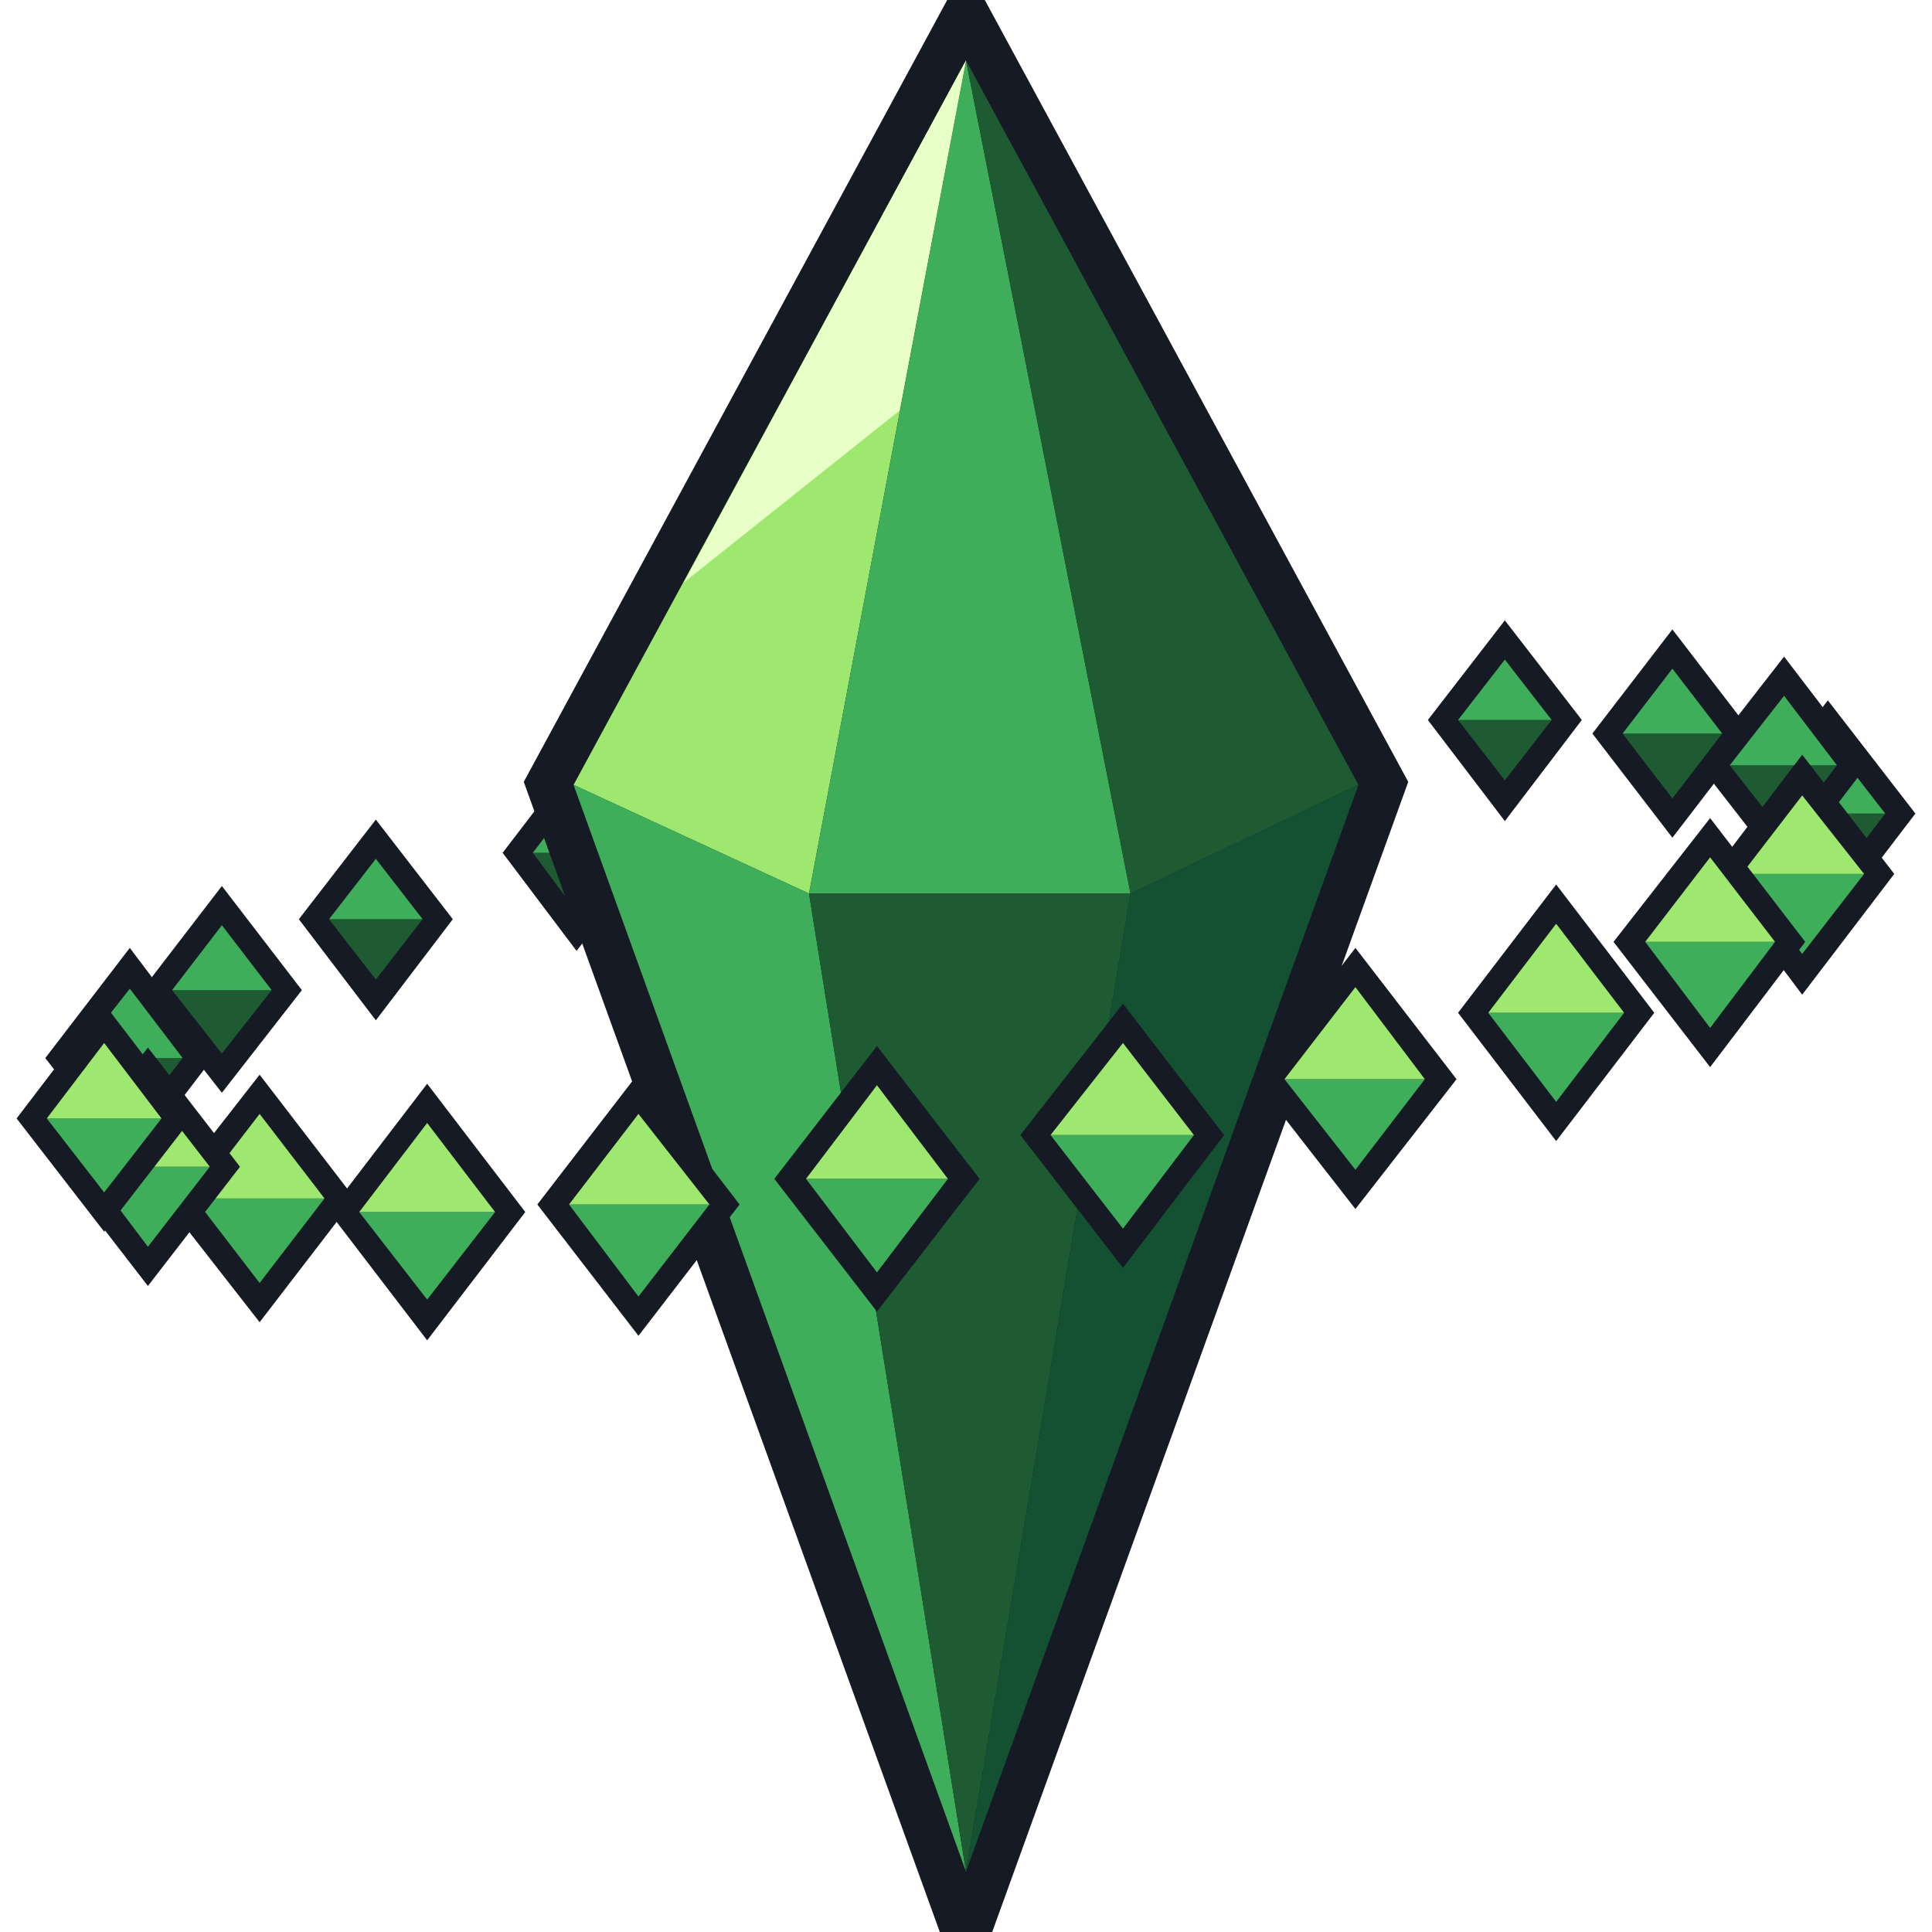
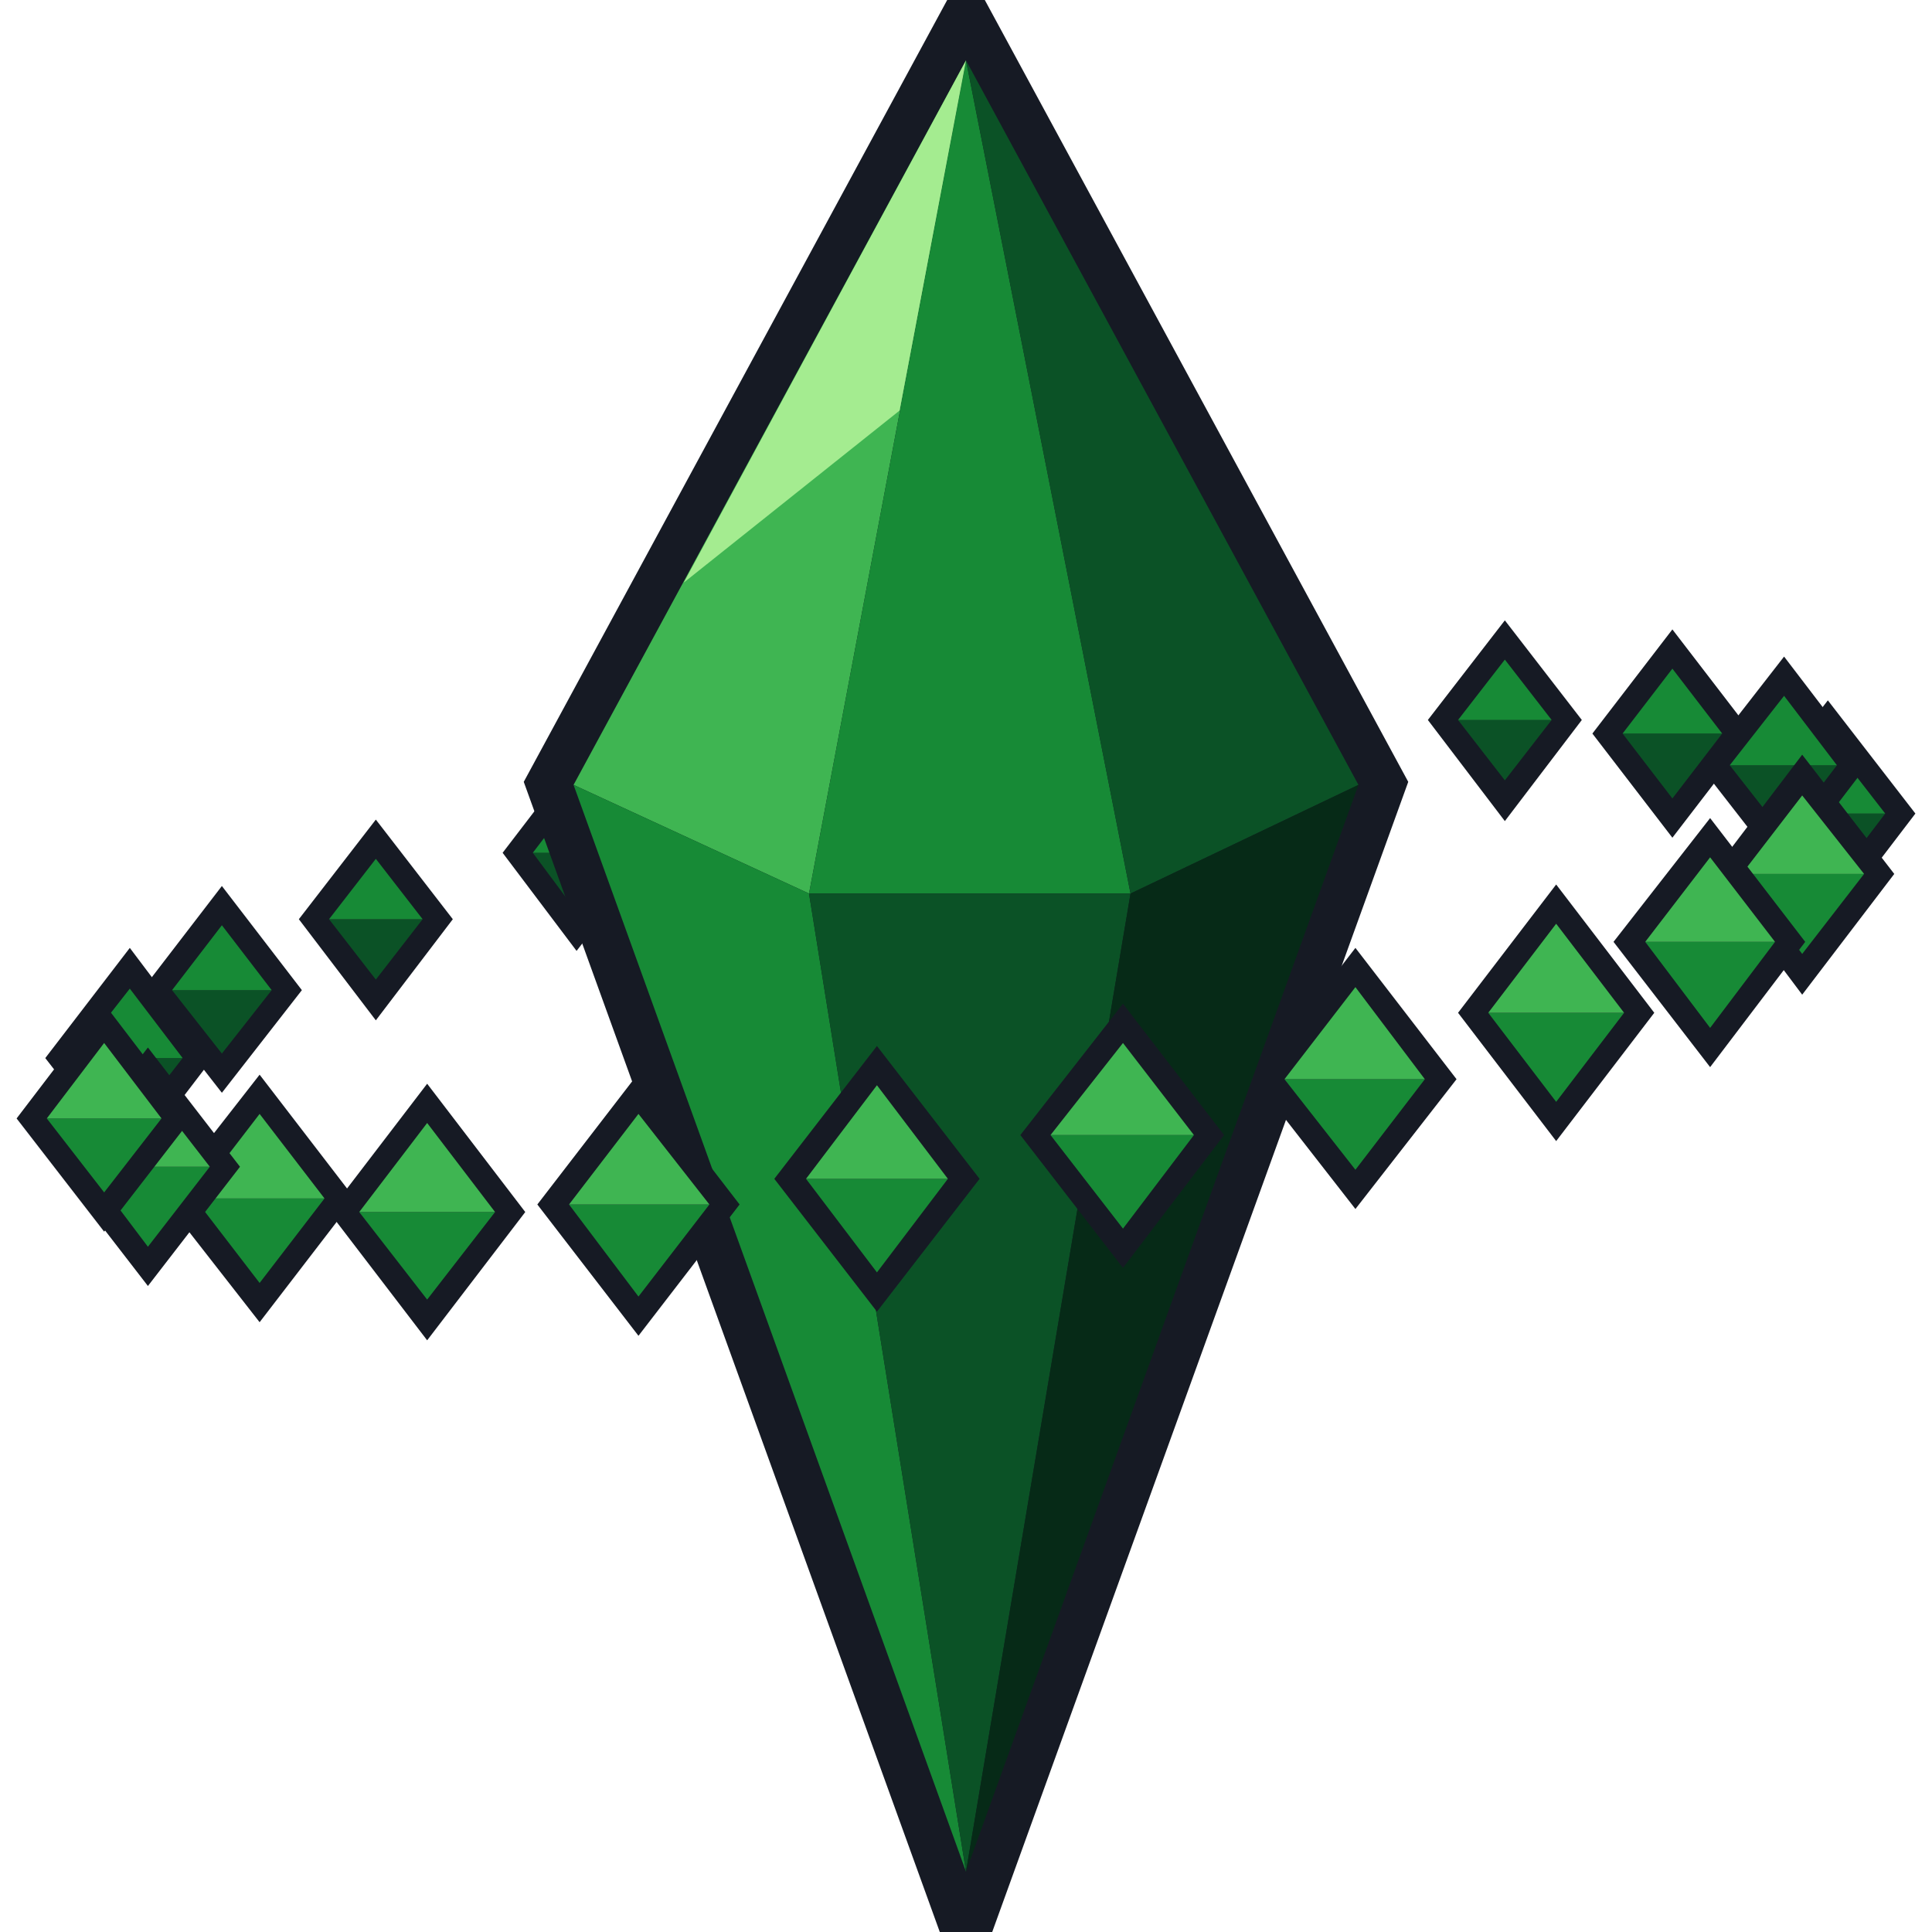
<svg xmlns="http://www.w3.org/2000/svg" viewBox="0 0 128 128" width="128" height="128">
  <polygon fill="#161a24" points="121.1,46.4 126.9,53.9 121.1,61.5 115.3,53.9" />
-   <polygon fill="#1e5a32" points="121.1,53.9 124.9,53.9 121.1,58.9 117.3,53.9" />
-   <polygon fill="#3fae5a" points="121.1,53.9 117.3,53.9 121.1,49 124.9,53.9" />
+   <polygon fill="#0b5226" points="121.1,53.9 124.9,53.9 121.1,58.9 117.3,53.9" />
+   <polygon fill="#178a36" points="121.1,53.9 117.3,53.9 121.1,49 124.9,53.9" />
  <polygon fill="#161a24" points="8.6,62.8 14.1,70.1 8.6,77.3 3,70.1" />
-   <polygon fill="#1e5a32" points="8.6,70.1 12.1,70.1 8.6,74.6 5,70.1" />
-   <polygon fill="#3fae5a" points="8.6,70.1 5,70.1 8.6,65.5 12.1,70.1" />
+   <polygon fill="#0b5226" points="8.6,70.1 12.1,70.1 8.6,74.6 5,70.1" />
+   <polygon fill="#178a36" points="8.6,70.1 5,70.1 8.6,65.5 12.1,70.1" />
  <polygon fill="#161a24" points="14.7,58.7 20,65.6 14.7,72.4 9.4,65.6" />
-   <polygon fill="#1e5a32" points="14.7,65.6 18,65.6 14.7,69.8 11.4,65.6" />
-   <polygon fill="#3fae5a" points="14.7,65.6 11.4,65.6 14.7,61.3 18,65.6" />
+   <polygon fill="#0b5226" points="14.7,65.6 18,65.6 14.7,69.8 11.4,65.6" />
+   <polygon fill="#178a36" points="14.7,65.6 11.4,65.6 14.7,61.3 18,65.6" />
  <polygon fill="#161a24" points="24.9,54.3 30,60.9 24.9,67.6 19.8,60.9" />
-   <polygon fill="#1e5a32" points="24.9,60.9 28,60.9 24.9,64.9 21.8,60.9" />
-   <polygon fill="#3fae5a" points="24.9,60.9 21.8,60.9 24.9,56.9 28,60.9" />
+   <polygon fill="#0b5226" points="24.9,60.9 28,60.9 24.9,64.9 21.8,60.9" />
+   <polygon fill="#178a36" points="24.9,60.9 21.8,60.9 24.9,56.9 28,60.9" />
  <polygon fill="#161a24" points="38.2,50.1 43.2,56.5 38.2,63 33.3,56.5" />
-   <polygon fill="#1e5a32" points="38.2,56.5 41.2,56.5 38.2,60.4 35.3,56.5" />
-   <polygon fill="#3fae5a" points="38.2,56.5 35.3,56.5 38.2,52.7 41.2,56.5" />
+   <polygon fill="#0b5226" points="38.2,56.5 41.2,56.5 38.2,60.4 35.3,56.5" />
+   <polygon fill="#178a36" points="38.2,56.5 35.3,56.5 38.2,52.7 41.2,56.5" />
  <polygon fill="#161a24" points="53.6,46.4 58.5,52.8 53.6,59.1 48.8,52.8" />
-   <polygon fill="#1e5a32" points="53.6,52.8 56.5,52.8 53.6,56.5 50.8,52.8" />
-   <polygon fill="#3fae5a" points="53.6,52.8 50.8,52.8 53.6,49 56.5,52.8" />
+   <polygon fill="#0b5226" points="53.6,52.8 56.5,52.8 53.6,56.5 50.8,52.8" />
+   <polygon fill="#178a36" points="53.6,52.8 50.8,52.8 53.6,49 56.5,52.8" />
  <polygon fill="#161a24" points="69.9,43.6 74.8,49.9 69.9,56.2 65,49.9" />
-   <polygon fill="#1e5a32" points="69.9,49.9 72.8,49.9 69.9,53.6 67,49.9" />
-   <polygon fill="#3fae5a" points="69.9,49.9 67,49.9 69.9,46.2 72.8,49.9" />
+   <polygon fill="#0b5226" points="69.9,49.9 72.8,49.9 69.9,53.6 67,49.9" />
+   <polygon fill="#178a36" points="69.9,49.9 67,49.9 69.9,46.2 72.8,49.9" />
  <polygon fill="#161a24" points="85.7,41.7 90.6,48.2 85.7,54.6 80.7,48.2" />
-   <polygon fill="#1e5a32" points="85.7,48.2 88.6,48.2 85.7,52 82.7,48.2" />
-   <polygon fill="#3fae5a" points="85.7,48.2 82.7,48.2 85.7,44.4 88.6,48.2" />
+   <polygon fill="#0b5226" points="85.7,48.2 88.6,48.2 85.7,52 82.7,48.2" />
+   <polygon fill="#178a36" points="85.7,48.2 82.7,48.2 85.7,44.4 88.6,48.2" />
  <polygon fill="#161a24" points="99.7,41.1 104.8,47.7 99.7,54.4 94.6,47.7" />
-   <polygon fill="#1e5a32" points="99.7,47.7 102.8,47.7 99.7,51.7 96.6,47.7" />
-   <polygon fill="#3fae5a" points="99.7,47.7 96.6,47.7 99.7,43.7 102.8,47.7" />
+   <polygon fill="#0b5226" points="99.7,47.7 102.8,47.7 99.7,51.7 96.6,47.7" />
+   <polygon fill="#178a36" points="99.7,47.7 96.6,47.7 99.7,43.7 102.8,47.7" />
  <polygon fill="#161a24" points="110.8,41.7 116.1,48.6 110.8,55.5 105.5,48.6" />
-   <polygon fill="#1e5a32" points="110.8,48.6 114.1,48.6 110.8,52.9 107.5,48.6" />
-   <polygon fill="#3fae5a" points="110.8,48.6 107.5,48.6 110.8,44.3 114.1,48.6" />
+   <polygon fill="#0b5226" points="110.8,48.6 114.1,48.6 110.8,52.9 107.5,48.6" />
+   <polygon fill="#178a36" points="110.8,48.6 107.5,48.6 110.8,44.3 114.1,48.6" />
  <polygon fill="#161a24" points="118.2,43.5 123.7,50.7 118.2,57.9 112.6,50.7" />
-   <polygon fill="#1e5a32" points="118.2,50.7 121.7,50.7 118.2,55.3 114.6,50.7" />
-   <polygon fill="#3fae5a" points="118.2,50.7 114.6,50.7 118.2,46.1 121.7,50.7" />
+   <polygon fill="#0b5226" points="118.2,50.7 121.7,50.7 118.2,55.3 114.6,50.7" />
+   <polygon fill="#178a36" points="118.2,50.7 114.6,50.7 118.2,46.1 121.7,50.7" />
  <polygon fill="#161a24" points="64,-2.3 93.3,51.8 64,132.8 34.7,51.8" />
-   <polygon fill="#9fe870" points="64,4 38,52 53.6,59.2" />
-   <polygon fill="#3fae5a" points="64,4 53.6,59.2 74.9,59.2" />
-   <polygon fill="#1e5a32" points="64,4 74.9,59.2 90,52" />
-   <polygon fill="#3fae5a" points="38,52 64,124 53.6,59.2" />
-   <polygon fill="#1e5a32" points="53.6,59.2 64,124 74.9,59.2" />
-   <polygon fill="#145032" points="74.9,59.2 64,124 90,52" />
-   <polygon fill="#e8ffc8" points="64,4 45.3,38.6 59.6,27.2" />
+   <polygon fill="#3fb552" points="64,4 38,52 53.6,59.2" />
+   <polygon fill="#178a36" points="64,4 53.6,59.2 74.9,59.2" />
+   <polygon fill="#0b5226" points="64,4 74.9,59.2 90,52" />
+   <polygon fill="#178a36" points="38,52 64,124 53.6,59.2" />
+   <polygon fill="#0b5226" points="53.6,59.2 64,124 74.9,59.2" />
+   <polygon fill="#062a17" points="74.9,59.2 64,124 90,52" />
+   <polygon fill="#a4ec90" points="64,4 45.3,38.6 59.6,27.2" />
  <polygon fill="#161a24" points="119.4,50 125.5,57.9 119.4,65.9 113.4,57.9" />
-   <polygon fill="#3fae5a" points="119.4,57.9 123.5,57.9 119.4,63.2 115.4,57.9" />
-   <polygon fill="#9fe870" points="119.4,57.9 115.4,57.9 119.4,52.7 123.5,57.9" />
+   <polygon fill="#178a36" points="119.4,57.9 123.5,57.9 119.4,63.2 115.4,57.9" />
+   <polygon fill="#3fb552" points="119.4,57.9 115.4,57.9 119.4,52.7 123.5,57.9" />
  <polygon fill="#161a24" points="113.3,54.2 119.6,62.4 113.3,70.7 106.9,62.4" />
-   <polygon fill="#3fae5a" points="113.3,62.4 117.6,62.4 113.3,68.1 109,62.4" />
-   <polygon fill="#9fe870" points="113.3,62.4 109,62.4 113.3,56.8 117.6,62.4" />
+   <polygon fill="#178a36" points="113.3,62.4 117.6,62.4 113.3,68.1 109,62.4" />
+   <polygon fill="#3fb552" points="113.3,62.4 109,62.4 113.3,56.8 117.6,62.4" />
  <polygon fill="#161a24" points="103.1,58.6 109.6,67.1 103.1,75.6 96.6,67.1" />
-   <polygon fill="#3fae5a" points="103.1,67.1 107.6,67.1 103.1,73 98.6,67.1" />
-   <polygon fill="#9fe870" points="103.1,67.1 98.6,67.1 103.1,61.2 107.6,67.1" />
+   <polygon fill="#178a36" points="103.1,67.1 107.6,67.1 103.1,73 98.6,67.1" />
+   <polygon fill="#3fb552" points="103.1,67.1 98.6,67.1 103.1,61.2 107.6,67.1" />
  <polygon fill="#161a24" points="89.8,62.8 96.5,71.5 89.8,80.1 83.1,71.5" />
-   <polygon fill="#3fae5a" points="89.8,71.5 94.4,71.5 89.8,77.5 85.1,71.5" />
-   <polygon fill="#9fe870" points="89.8,71.5 85.1,71.5 89.8,65.4 94.4,71.5" />
+   <polygon fill="#178a36" points="89.8,71.5 94.4,71.5 89.8,77.5 85.1,71.5" />
+   <polygon fill="#3fb552" points="89.8,71.5 85.1,71.5 89.8,65.4 94.4,71.5" />
  <polygon fill="#161a24" points="74.4,66.5 81.1,75.2 74.4,84 67.6,75.2" />
-   <polygon fill="#3fae5a" points="74.4,75.2 79.1,75.2 74.4,81.4 69.6,75.2" />
-   <polygon fill="#9fe870" points="74.4,75.2 69.6,75.2 74.4,69.1 79.1,75.2" />
+   <polygon fill="#178a36" points="74.4,75.2 79.1,75.2 74.4,81.4 69.6,75.2" />
+   <polygon fill="#3fb552" points="74.4,75.2 69.6,75.2 74.4,69.1 79.1,75.2" />
  <polygon fill="#161a24" points="58.1,69.3 64.9,78.1 58.1,86.9 51.3,78.1" />
-   <polygon fill="#3fae5a" points="58.1,78.1 62.8,78.1 58.1,84.3 53.4,78.1" />
-   <polygon fill="#9fe870" points="58.1,78.1 53.4,78.1 58.1,71.9 62.8,78.1" />
+   <polygon fill="#178a36" points="58.1,78.1 62.8,78.1 58.1,84.3 53.4,78.1" />
+   <polygon fill="#3fb552" points="58.1,78.1 53.4,78.1 58.1,71.9 62.8,78.1" />
  <polygon fill="#161a24" points="42.3,71.1 49,79.8 42.3,88.5 35.6,79.8" />
-   <polygon fill="#3fae5a" points="42.3,79.8 47,79.8 42.3,85.9 37.7,79.8" />
-   <polygon fill="#9fe870" points="42.3,79.8 37.7,79.8 42.3,73.8 47,79.8" />
+   <polygon fill="#178a36" points="42.3,79.8 47,79.8 42.3,85.9 37.7,79.8" />
+   <polygon fill="#3fb552" points="42.3,79.8 37.7,79.8 42.3,73.8 47,79.8" />
  <polygon fill="#161a24" points="28.3,71.8 34.8,80.3 28.3,88.8 21.8,80.3" />
-   <polygon fill="#3fae5a" points="28.3,80.3 32.8,80.3 28.3,86.1 23.8,80.3" />
-   <polygon fill="#9fe870" points="28.3,80.3 23.8,80.3 28.3,74.4 32.8,80.3" />
+   <polygon fill="#178a36" points="28.3,80.3 32.8,80.3 28.3,86.1 23.8,80.3" />
+   <polygon fill="#3fb552" points="28.3,80.3 23.8,80.3 28.3,74.4 32.8,80.3" />
  <polygon fill="#161a24" points="17.2,71.2 23.5,79.4 17.2,87.6 10.8,79.4" />
-   <polygon fill="#3fae5a" points="17.2,79.4 21.5,79.4 17.2,85 12.9,79.4" />
-   <polygon fill="#9fe870" points="17.2,79.4 12.9,79.4 17.2,73.8 21.5,79.4" />
+   <polygon fill="#178a36" points="17.2,79.4 21.5,79.4 17.2,85 12.9,79.4" />
+   <polygon fill="#3fb552" points="17.2,79.4 12.9,79.4 17.2,73.8 21.5,79.4" />
  <polygon fill="#161a24" points="9.8,69.4 15.9,77.3 9.8,85.2 3.7,77.3" />
-   <polygon fill="#3fae5a" points="9.8,77.3 13.9,77.3 9.8,82.6 5.8,77.3" />
-   <polygon fill="#9fe870" points="9.8,77.3 5.8,77.3 9.8,72 13.9,77.3" />
+   <polygon fill="#178a36" points="9.8,77.3 13.9,77.3 9.8,82.6 5.8,77.3" />
+   <polygon fill="#3fb552" points="9.8,77.3 5.8,77.3 9.8,72 13.9,77.3" />
  <polygon fill="#161a24" points="6.9,66.5 12.7,74.1 6.9,81.6 1.1,74.1" />
-   <polygon fill="#3fae5a" points="6.9,74.1 10.7,74.1 6.9,79 3.1,74.1" />
-   <polygon fill="#9fe870" points="6.9,74.1 3.1,74.1 6.9,69.1 10.7,74.1" />
+   <polygon fill="#178a36" points="6.9,74.1 10.7,74.1 6.9,79 3.1,74.1" />
+   <polygon fill="#3fb552" points="6.9,74.1 3.1,74.1 6.9,69.1 10.7,74.1" />
</svg>
